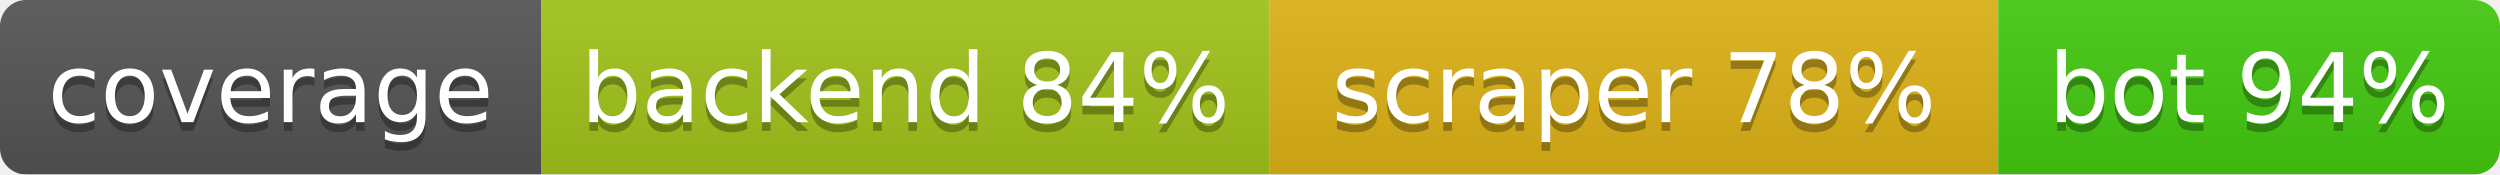
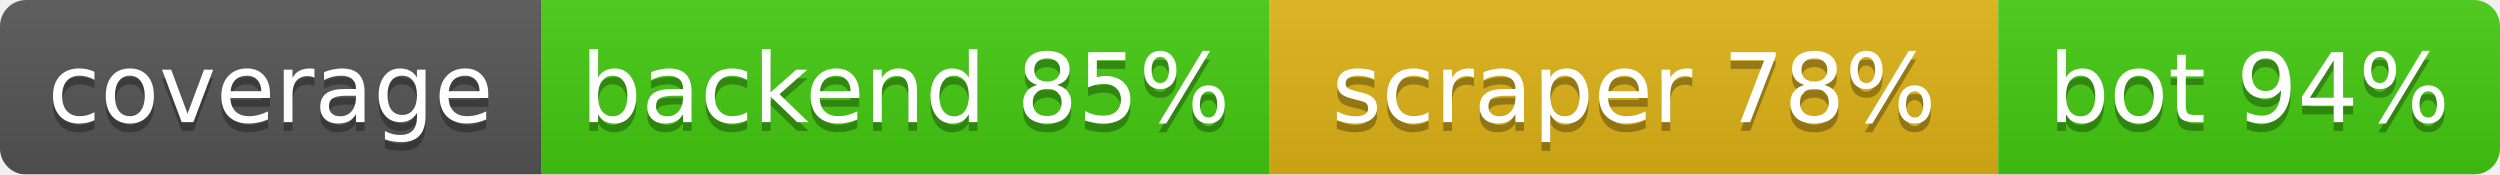
<svg xmlns="http://www.w3.org/2000/svg" width="286.5" height="20">
  <linearGradient id="b" x2="0" y2="100%">
    <stop offset="0" stop-color="#bbb" stop-opacity=".1" />
    <stop offset="1" stop-opacity=".1" />
  </linearGradient>
  <mask id="a">
    <rect width="286.5" height="20" rx="3" fill="#fff" />
  </mask>
  <g mask="url(#a)">
    <rect width="62.0" height="20" fill="#555" />
-     <rect x="62.0" width="83.5" height="20" fill="#a3c51c" />
+     <rect x="62.0" width="83.5" height="20" fill="#4c1" />
    <rect x="145.5" width="83.5" height="20" fill="#dfb317" />
    <rect x="229.0" width="57.5" height="20" fill="#4c1" />
    <rect width="286.5" height="20" fill="url(#b)" />
  </g>
  <g fill="#fff" text-anchor="middle" font-family="DejaVu Sans,Verdana,Geneva,sans-serif" font-size="11">
    <text x="31.0" y="15" fill="#010101" fill-opacity=".3">coverage</text>
    <text x="31.0" y="14">coverage</text>
-     <text x="103.75" y="15" fill="#010101" fill-opacity=".3">backend 84%</text>
-     <text x="103.75" y="14">backend 84%</text>
+     <text x="103.75" y="15" fill="#010101" fill-opacity=".3">backend 85%</text>
+     <text x="103.75" y="14">backend 85%</text>
    <text x="187.25" y="15" fill="#010101" fill-opacity=".3">scraper 78%</text>
    <text x="187.25" y="14">scraper 78%</text>
    <text x="257.75" y="15" fill="#010101" fill-opacity=".3">bot 94%</text>
    <text x="257.75" y="14">bot 94%</text>
  </g>
</svg>
